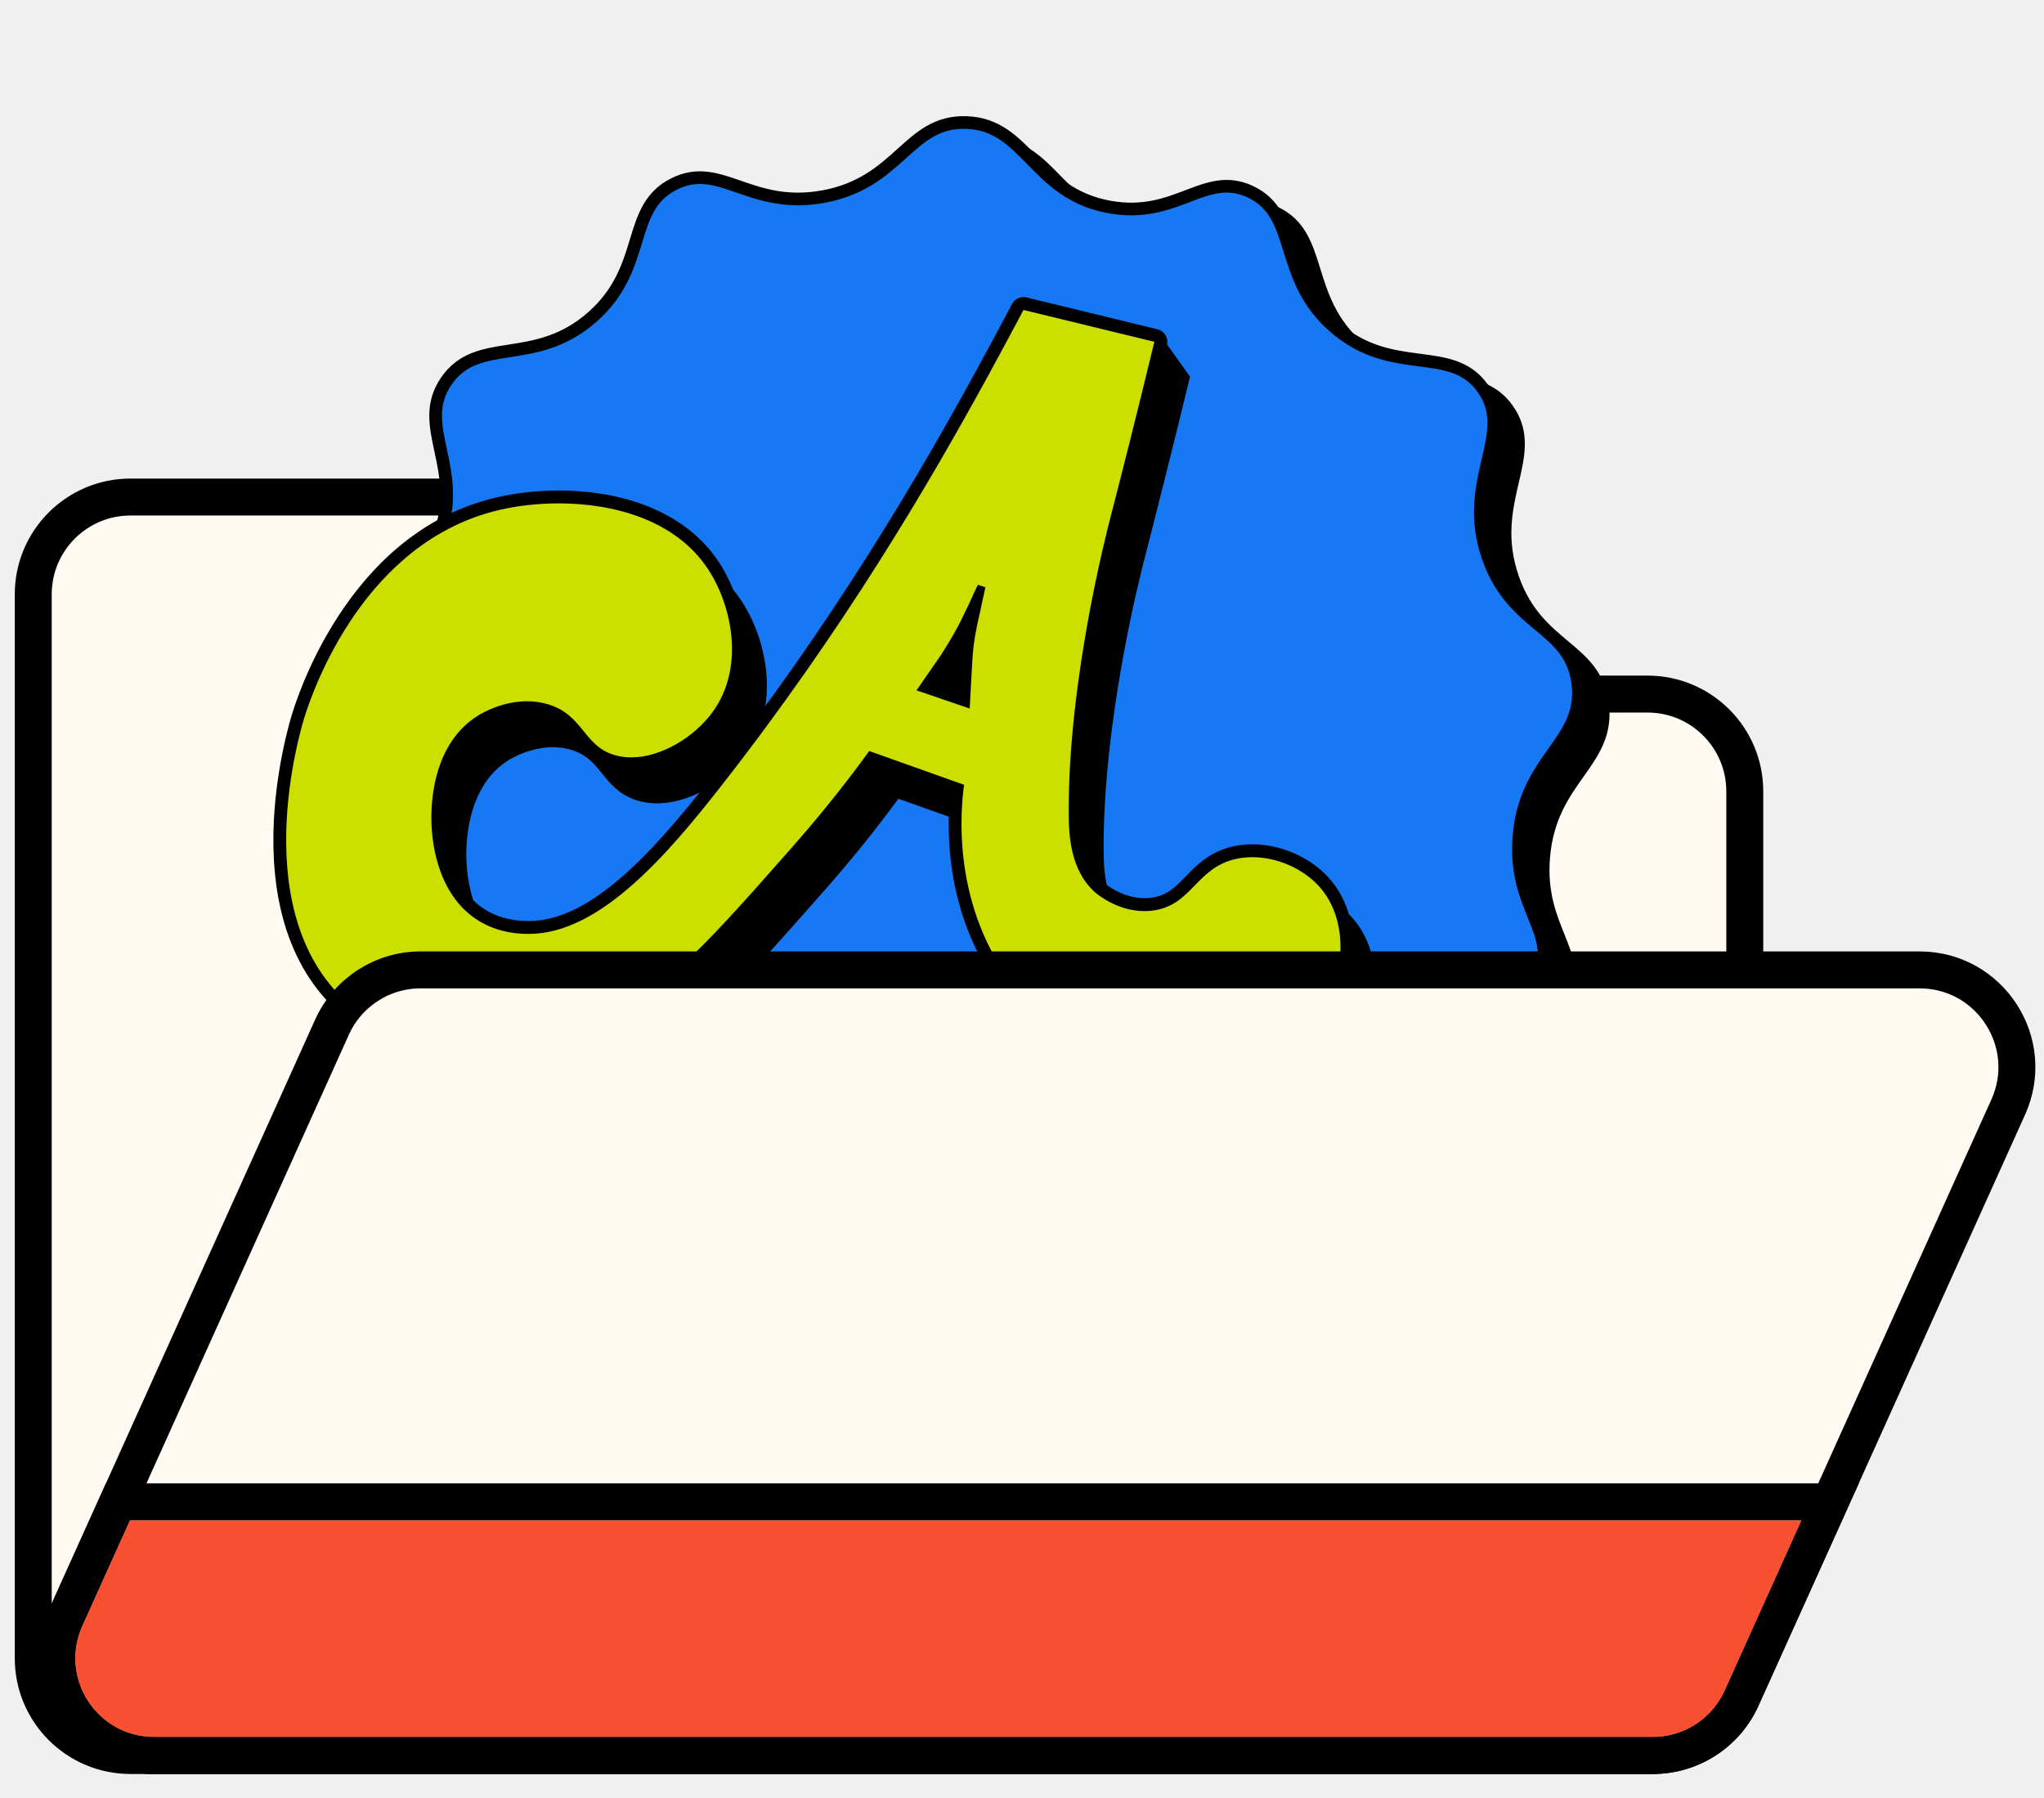
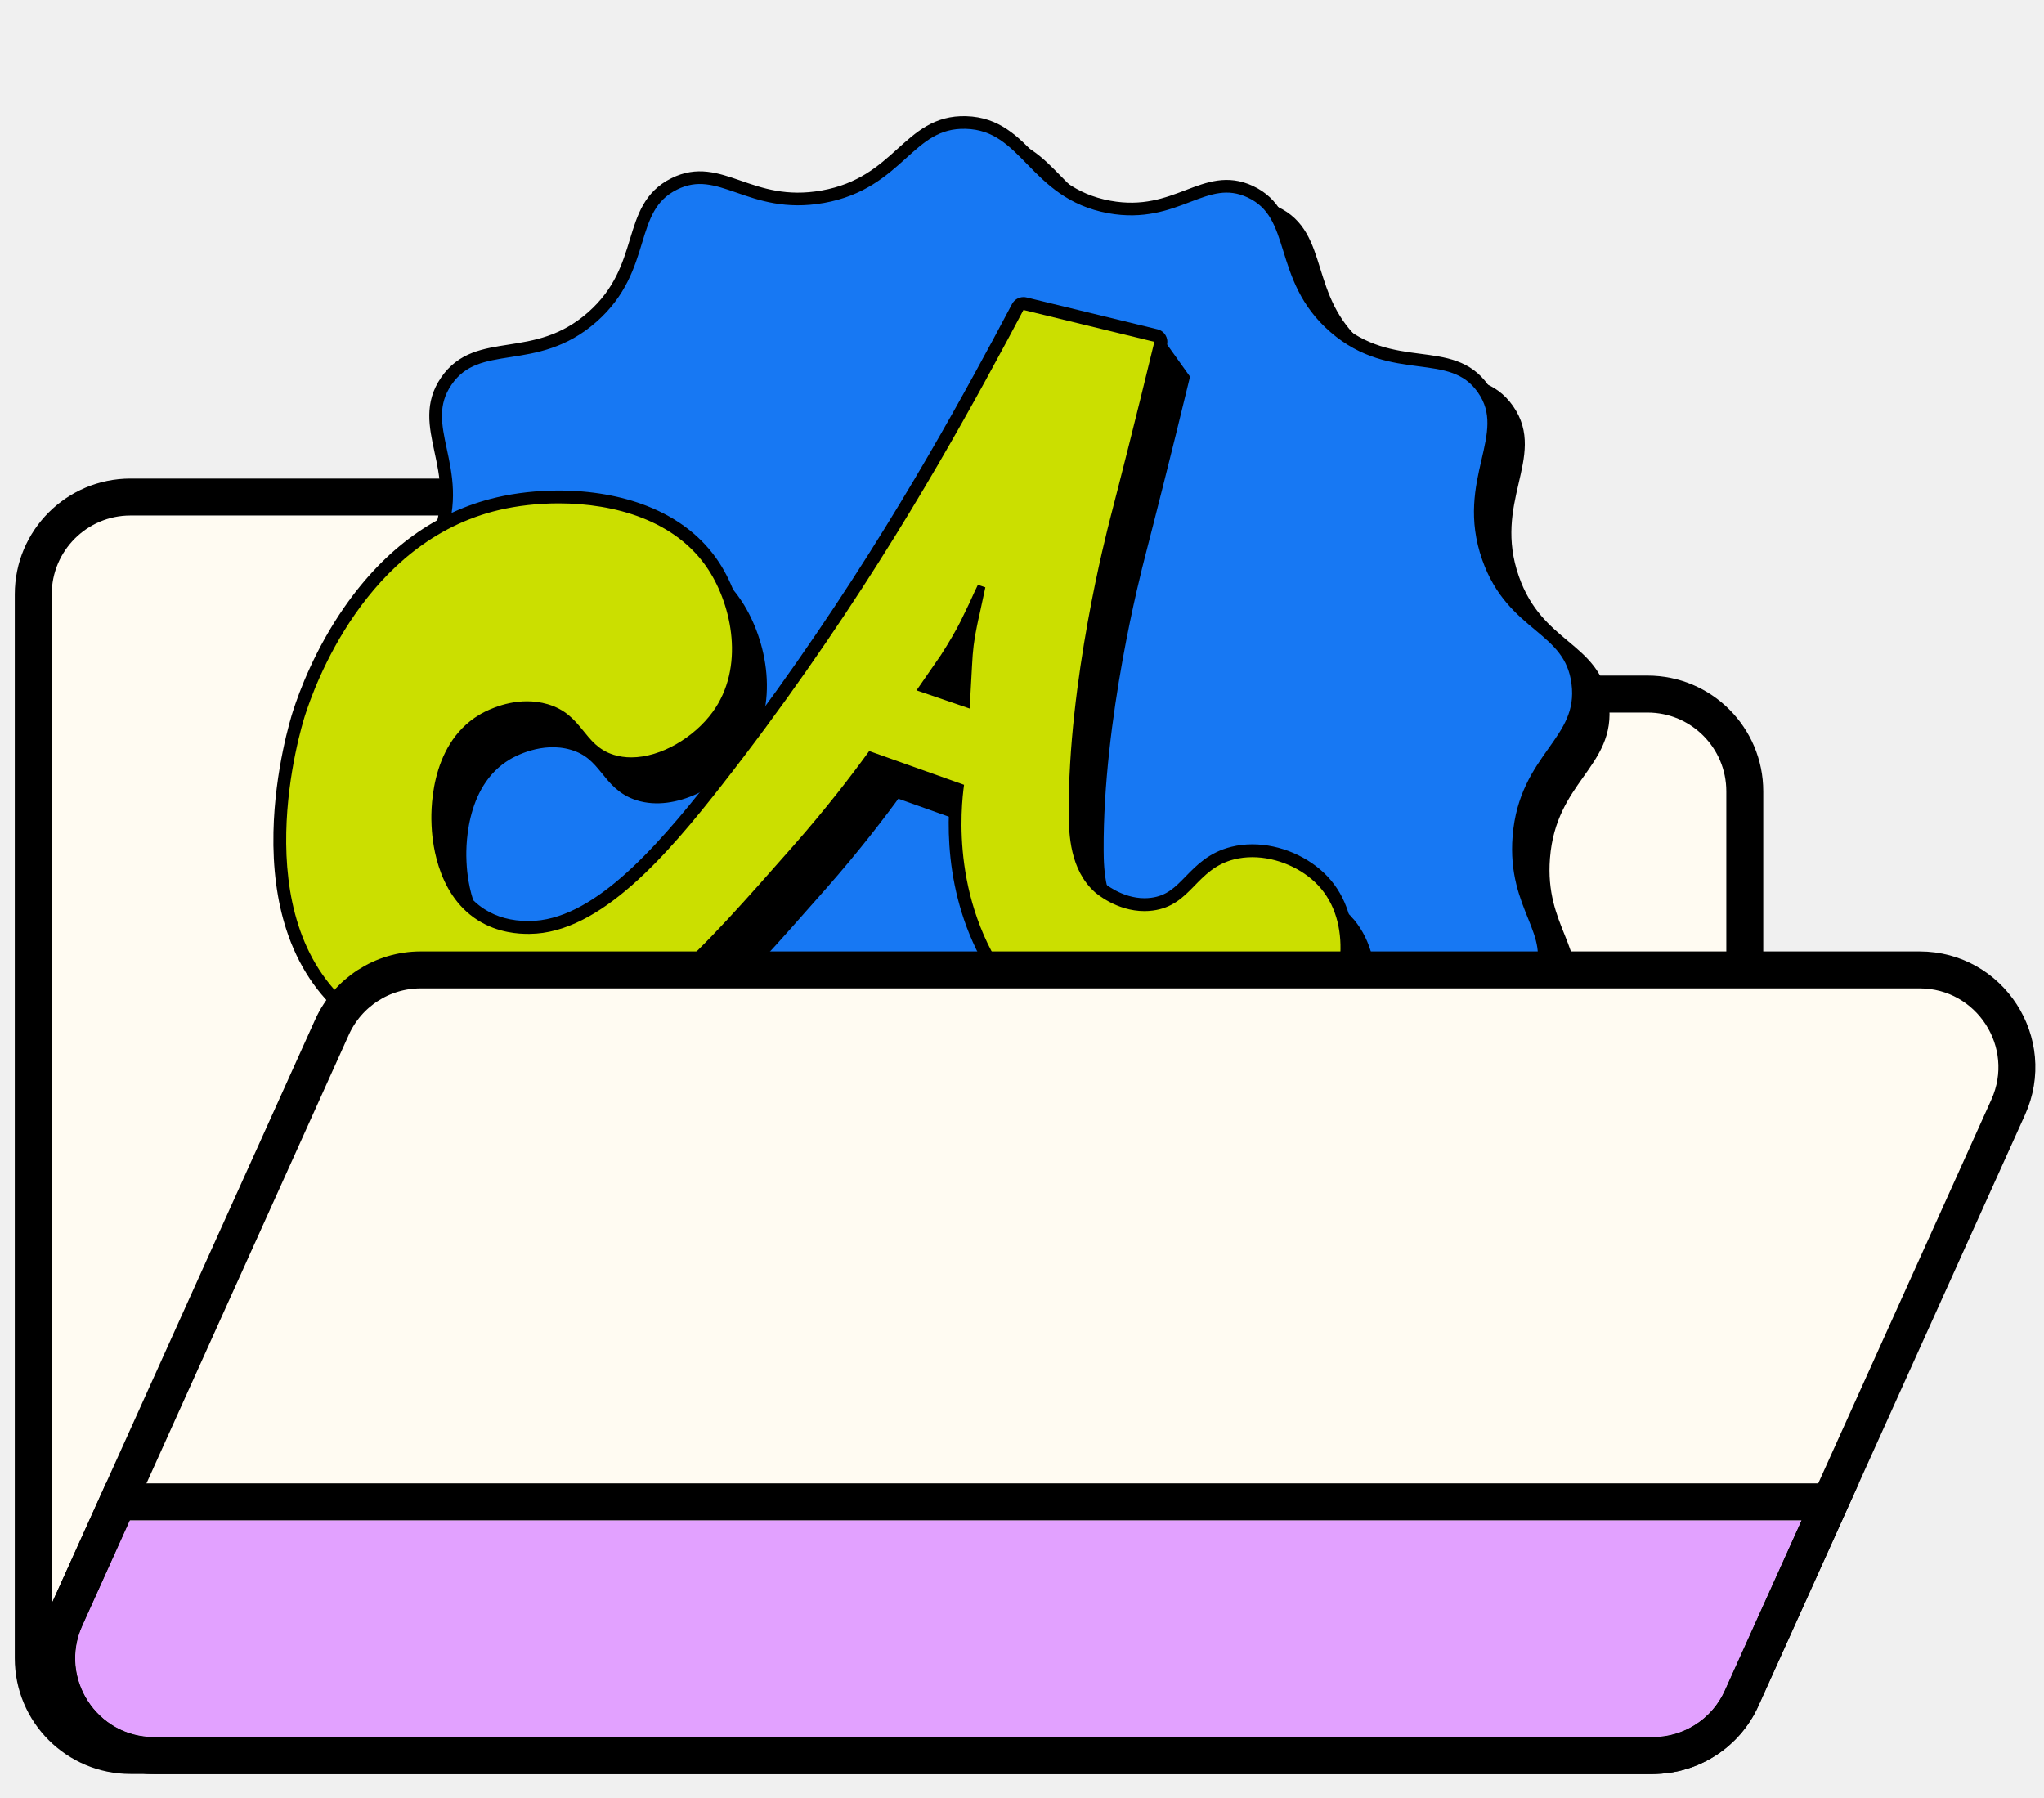
<svg xmlns="http://www.w3.org/2000/svg" width="83" height="73" viewBox="0 0 83 73" fill="none">
-   <mask id="path-1-outside-1_612_5007" maskUnits="userSpaceOnUse" x="0.1" y="18.932" width="72" height="54" fill="black">
+   <mask id="path-1-outside-1_612_8901" maskUnits="userSpaceOnUse" x="0.1" y="18.932" width="72" height="54" fill="black">
    <rect fill="white" x="0.1" y="18.932" width="72" height="54" />
-     <path fill-rule="evenodd" clip-rule="evenodd" d="M5.3 20.932C3.533 20.932 2.1 22.365 2.1 24.132V32.12C2.1 32.124 2.1 32.128 2.1 32.132V67.332C2.1 69.1 3.533 70.532 5.3 70.532H66.9C68.667 70.532 70.1 69.1 70.1 67.332V32.132C70.1 30.365 68.667 28.932 66.9 28.932H41.243L37.376 22.486C36.797 21.522 35.756 20.932 34.632 20.932H5.3Z" />
+     <path fill-rule="evenodd" clip-rule="evenodd" d="M5.3 20.932C3.533 20.932 2.1 22.365 2.1 24.132V32.12C2.1 32.124 2.1 32.128 2.1 32.132V67.332C2.1 69.1 3.533 70.532 5.3 70.532H66.9C68.667 70.532 70.1 69.1 70.1 67.332V32.132C70.1 30.365 68.667 28.932 66.9 28.932H41.243L37.376 22.486C36.797 21.522 35.755 20.932 34.632 20.932H5.3Z" />
  </mask>
-   <path fill-rule="evenodd" clip-rule="evenodd" d="M5.3 20.932C3.533 20.932 2.1 22.365 2.1 24.132V32.12C2.1 32.124 2.1 32.128 2.1 32.132V67.332C2.1 69.1 3.533 70.532 5.3 70.532H66.9C68.667 70.532 70.1 69.1 70.1 67.332V32.132C70.1 30.365 68.667 28.932 66.9 28.932H41.243L37.376 22.486C36.797 21.522 35.756 20.932 34.632 20.932H5.3Z" fill="#FFFBF2" />
-   <path d="M2.1 32.12L3.6 32.125V32.12H2.1ZM41.243 28.932L39.957 29.704L40.394 30.432H41.243V28.932ZM37.376 22.486L36.089 23.258V23.258L37.376 22.486ZM3.6 24.132C3.6 23.193 4.361 22.432 5.3 22.432V19.432C2.704 19.432 0.6 21.537 0.6 24.132H3.6ZM3.6 32.12V24.132H0.6V32.12H3.6ZM3.6 32.132C3.6 32.13 3.6 32.128 3.6 32.125L0.6 32.114C0.6 32.12 0.6 32.126 0.6 32.132H3.6ZM3.6 67.332V32.132H0.6V67.332H3.6ZM5.3 69.032C4.361 69.032 3.6 68.271 3.6 67.332H0.6C0.6 69.928 2.704 72.032 5.3 72.032V69.032ZM66.9 69.032H5.3V72.032H66.9V69.032ZM68.6 67.332C68.6 68.271 67.839 69.032 66.9 69.032V72.032C69.496 72.032 71.6 69.928 71.6 67.332H68.6ZM68.6 32.132V67.332H71.6V32.132H68.6ZM66.9 30.432C67.839 30.432 68.6 31.193 68.6 32.132H71.6C71.6 29.537 69.496 27.432 66.9 27.432V30.432ZM41.243 30.432H66.9V27.432H41.243V30.432ZM36.089 23.258L39.957 29.704L42.53 28.16L38.662 21.714L36.089 23.258ZM34.632 22.432C35.229 22.432 35.782 22.746 36.089 23.258L38.662 21.714C37.812 20.299 36.282 19.432 34.632 19.432V22.432ZM5.3 22.432H34.632V19.432H5.3V22.432Z" fill="black" mask="url(#path-1-outside-1_612_5007)" />
+   <path fill-rule="evenodd" clip-rule="evenodd" d="M5.3 20.932C3.533 20.932 2.1 22.365 2.1 24.132V32.12C2.1 32.124 2.1 32.128 2.1 32.132V67.332C2.1 69.1 3.533 70.532 5.3 70.532H66.9C68.667 70.532 70.1 69.1 70.1 67.332V32.132C70.1 30.365 68.667 28.932 66.9 28.932H41.243L37.376 22.486C36.797 21.522 35.755 20.932 34.632 20.932H5.3Z" fill="#FFFBF2" />
+   <path d="M2.1 32.12L3.6 32.125V32.12H2.1ZM41.243 28.932L39.957 29.704L40.394 30.432H41.243V28.932ZM37.376 22.486L36.089 23.258V23.258L37.376 22.486ZM3.6 24.132C3.6 23.193 4.361 22.432 5.3 22.432V19.432C2.704 19.432 0.6 21.537 0.6 24.132H3.6ZM3.6 32.12V24.132H0.6V32.12H3.6ZM3.6 32.132C3.6 32.13 3.6 32.128 3.6 32.125L0.6 32.114C0.6 32.12 0.6 32.126 0.6 32.132H3.6ZM3.6 67.332V32.132H0.6V67.332H3.6ZM5.3 69.032C4.361 69.032 3.6 68.271 3.6 67.332H0.6C0.6 69.928 2.704 72.032 5.3 72.032V69.032ZM66.9 69.032H5.3V72.032H66.9V69.032ZM68.6 67.332C68.6 68.271 67.839 69.032 66.9 69.032V72.032C69.496 72.032 71.6 69.928 71.6 67.332H68.6ZM68.6 32.132V67.332H71.6V32.132H68.6ZM66.9 30.432C67.839 30.432 68.6 31.193 68.6 32.132H71.6C71.6 29.537 69.496 27.432 66.9 27.432V30.432ZM41.243 30.432H66.9V27.432H41.243V30.432ZM36.089 23.258L39.957 29.704L42.529 28.16L38.662 21.714L36.089 23.258ZM34.632 22.432C35.229 22.432 35.782 22.746 36.089 23.258L38.662 21.714C37.812 20.299 36.282 19.432 34.632 19.432V22.432ZM5.3 22.432H34.632V19.432H5.3V22.432Z" fill="black" mask="url(#path-1-outside-1_612_8901)" />
  <path d="M34.41 8.836C31.448 9.364 30.26 7.381 28.381 8.316C26.397 9.304 27.343 11.705 25.055 13.722C22.725 15.776 20.41 14.461 19.13 16.32C17.856 18.172 19.888 19.858 18.819 22.66C17.686 25.632 14.699 25.573 14.454 27.858C14.226 29.975 16.747 30.445 17.156 33.366C17.585 36.424 15.073 37.7 15.909 39.811C16.689 41.782 19.034 41.064 20.794 43.449C22.633 45.94 21.034 48.02 22.77 49.685C24.542 51.386 26.627 49.614 29.422 51.348C32.011 52.955 31.563 55.31 33.58 55.818C35.775 56.371 36.728 53.685 39.816 53.739C42.61 53.788 43.252 56.011 45.429 55.61C47.585 55.213 47.363 52.954 50.106 51.557C53.051 50.056 54.903 51.848 56.655 50.309C58.47 48.715 56.872 46.45 58.837 43.969C60.581 41.769 62.704 42.456 63.515 40.538C64.299 38.686 62.45 37.733 62.683 34.822C62.943 31.575 65.383 30.994 65.074 28.585C64.775 26.259 62.441 26.354 61.435 23.492C60.33 20.346 62.548 18.515 61.227 16.632C59.935 14.79 57.569 16.192 55.198 14.137C52.863 12.114 53.786 9.565 51.768 8.629C49.917 7.771 48.797 9.753 46.051 9.253C42.973 8.692 42.712 5.894 40.23 5.823C37.866 5.754 37.549 8.276 34.41 8.837V8.836Z" fill="black" stroke="black" stroke-width="0.514" stroke-linejoin="round" />
-   <path d="M33.404 7.988C30.443 8.516 29.255 6.533 27.376 7.468C25.392 8.455 26.338 10.857 24.05 12.874C21.72 14.928 19.405 13.612 18.125 15.472C16.851 17.323 18.883 19.01 17.814 21.812C16.68 24.783 13.694 24.725 13.449 27.009C13.221 29.127 15.742 29.597 16.151 32.518C16.58 35.576 14.068 36.852 14.904 38.962C15.684 40.934 18.029 40.215 19.79 42.601C21.628 45.092 20.029 47.172 21.765 48.837C23.537 50.538 25.622 48.766 28.417 50.5C31.006 52.107 30.558 54.462 32.575 54.969C34.77 55.523 35.723 52.837 38.811 52.891C41.605 52.94 42.248 55.163 44.424 54.762C46.58 54.365 46.358 52.106 49.101 50.708C52.046 49.208 53.898 51 55.65 49.461C57.465 47.866 55.867 45.601 57.833 43.12C59.576 40.92 61.699 41.608 62.51 39.69C63.294 37.838 61.445 36.885 61.678 33.974C61.938 30.727 64.378 30.145 64.069 27.737C63.77 25.41 61.436 25.506 60.431 22.644C59.325 19.497 61.544 17.667 60.222 15.784C58.93 13.942 56.564 15.344 54.193 13.289C51.858 11.266 52.781 8.717 50.763 7.781C48.912 6.923 47.792 8.905 45.046 8.404C41.968 7.844 41.707 5.046 39.225 4.974C36.861 4.906 36.544 7.428 33.404 7.989V7.988Z" fill="#1778F3" />
-   <path d="M33.404 7.988C30.443 8.516 29.255 6.533 27.376 7.468C25.392 8.455 26.338 10.857 24.05 12.874C21.72 14.928 19.405 13.612 18.125 15.472C16.851 17.323 18.883 19.01 17.814 21.812C16.68 24.783 13.694 24.725 13.449 27.009C13.221 29.127 15.742 29.597 16.151 32.518C16.58 35.576 14.068 36.852 14.904 38.962C15.684 40.934 18.029 40.215 19.79 42.601C21.628 45.092 20.029 47.172 21.765 48.837C23.537 50.538 25.622 48.766 28.417 50.5C31.006 52.107 30.558 54.462 32.575 54.969C34.77 55.523 35.723 52.837 38.811 52.891C41.605 52.94 42.248 55.163 44.424 54.762C46.58 54.365 46.358 52.106 49.101 50.708C52.046 49.208 53.898 51 55.65 49.461C57.465 47.866 55.867 45.601 57.833 43.12C59.576 40.92 61.699 41.608 62.51 39.69C63.294 37.838 61.445 36.885 61.678 33.974C61.938 30.727 64.378 30.145 64.069 27.737C63.77 25.41 61.436 25.506 60.431 22.644C59.325 19.497 61.544 17.667 60.222 15.784C58.93 13.942 56.564 15.344 54.193 13.289C51.858 11.266 52.781 8.717 50.763 7.781C48.912 6.923 47.792 8.905 45.046 8.404C41.968 7.844 41.707 5.046 39.225 4.974C36.861 4.906 36.544 7.428 33.404 7.989V7.988Z" stroke="black" stroke-width="0.514" stroke-linejoin="round" />
+   <path d="M33.404 7.988C30.443 8.516 29.255 6.533 27.376 7.468C25.392 8.455 26.338 10.857 24.05 12.874C21.72 14.928 19.405 13.612 18.125 15.472C16.851 17.323 18.883 19.01 17.814 21.812C16.68 24.783 13.694 24.725 13.449 27.009C13.221 29.127 15.742 29.597 16.151 32.518C16.579 35.576 14.068 36.852 14.903 38.962C15.684 40.934 18.029 40.215 19.789 42.601C21.628 45.092 20.029 47.172 21.765 48.837C23.537 50.538 25.622 48.766 28.417 50.5C31.006 52.107 30.558 54.462 32.575 54.969C34.77 55.523 35.722 52.837 38.811 52.891C41.605 52.94 42.247 55.163 44.423 54.762C46.58 54.365 46.358 52.106 49.101 50.708C52.046 49.208 53.898 51 55.65 49.461C57.465 47.866 55.867 45.601 57.832 43.12C59.576 40.92 61.699 41.608 62.51 39.69C63.294 37.838 61.445 36.885 61.678 33.974C61.938 30.727 64.378 30.145 64.069 27.737C63.77 25.41 61.436 25.506 60.43 22.644C59.325 19.497 61.543 17.667 60.222 15.784C58.93 13.942 56.564 15.344 54.193 13.289C51.857 11.266 52.781 8.717 50.763 7.781C48.912 6.923 47.792 8.905 45.046 8.404C41.968 7.844 41.707 5.046 39.225 4.974C36.86 4.906 36.544 7.428 33.404 7.989V7.988Z" fill="#1778F3" />
+   <path d="M33.404 7.988C30.443 8.516 29.255 6.533 27.376 7.468C25.392 8.455 26.338 10.857 24.05 12.874C21.72 14.928 19.405 13.612 18.125 15.472C16.851 17.323 18.883 19.01 17.814 21.812C16.68 24.783 13.694 24.725 13.449 27.009C13.221 29.127 15.742 29.597 16.151 32.518C16.579 35.576 14.068 36.852 14.903 38.962C15.684 40.934 18.029 40.215 19.789 42.601C21.628 45.092 20.029 47.172 21.765 48.837C23.537 50.538 25.622 48.766 28.417 50.5C31.006 52.107 30.558 54.462 32.575 54.969C34.77 55.523 35.722 52.837 38.811 52.891C41.605 52.94 42.247 55.163 44.423 54.762C46.58 54.365 46.358 52.106 49.101 50.708C52.046 49.208 53.898 51 55.65 49.461C57.465 47.866 55.867 45.601 57.832 43.12C59.576 40.92 61.699 41.608 62.51 39.69C63.294 37.838 61.445 36.885 61.678 33.974C61.938 30.727 64.378 30.145 64.069 27.737C63.77 25.41 61.436 25.506 60.43 22.644C59.325 19.497 61.543 17.667 60.222 15.784C58.93 13.942 56.564 15.344 54.193 13.289C51.857 11.266 52.781 8.717 50.763 7.781C48.912 6.923 47.792 8.905 45.046 8.404C41.968 7.844 41.707 5.046 39.225 4.974C36.86 4.906 36.544 7.428 33.404 7.989V7.988Z" stroke="black" stroke-width="0.514" stroke-linejoin="round" />
  <path d="M54.573 37.445C53.766 36.584 52.367 36.087 51.169 36.384C49.6 36.773 49.429 38.262 47.852 38.465C46.557 38.633 45.563 37.77 45.504 37.717C44.493 36.811 44.446 35.362 44.442 34.513C44.416 29.154 45.958 23.19 46.142 22.48C46.534 20.958 47.164 18.493 47.92 15.372L47.173 14.326C47.173 14.326 43.792 14.367 42.603 14.079C42.257 14.735 41.724 15.736 41.059 16.948C38.805 21.053 35.35 26.996 30.313 33.427C28.179 36.15 25.424 39.392 22.554 39.411C22.259 39.414 21.336 39.42 20.446 38.856C18.699 37.751 18.59 35.416 18.57 35.005C18.553 34.639 18.418 31.764 20.509 30.516C20.69 30.408 21.936 29.689 23.285 30.086C24.724 30.51 24.723 31.75 25.964 32.14C27.326 32.57 29.09 31.628 29.981 30.407C31.298 28.601 30.77 26.09 29.806 24.616C27.991 21.843 23.884 21.601 21.324 22.198C15.86 23.473 13.788 29.429 13.428 30.552C13.263 31.065 10.922 38.729 15.361 42.389C18.261 44.781 22.266 43.989 23.168 43.811C26.955 43.063 29.408 40.207 33.244 35.857C34.608 34.31 35.647 32.946 36.342 31.987C37.625 32.444 38.91 32.902 40.193 33.358C40.075 34.227 39.604 38.353 42.394 41.75C42.954 42.431 44.623 44.411 47.491 44.994C47.933 45.084 52.55 45.956 54.551 43.016C55.577 41.508 55.973 38.936 54.573 37.444V37.445ZM40.941 25.883C40.882 26.16 40.843 26.341 40.822 26.438C40.797 26.545 40.756 26.7 40.716 26.919C40.594 27.513 40.549 27.885 40.517 28.521L40.422 30.262L38.263 29.524L39.255 28.09C39.577 27.592 39.893 27.04 40.046 26.729C40.119 26.586 40.237 26.341 40.402 25.996C40.552 25.66 40.675 25.404 40.755 25.237L41.057 25.34C41.037 25.436 40.998 25.616 40.941 25.882V25.883Z" fill="black" stroke="black" stroke-width="0.746" stroke-miterlimit="10" />
  <path d="M48.47 43.953C47.434 43.953 46.619 43.804 46.395 43.759C44.396 43.353 42.63 42.231 41.147 40.425C38.608 37.333 38.672 33.675 38.863 32.043L35.394 30.808C34.458 32.089 33.449 33.343 32.394 34.538L32.163 34.8C28.434 39.03 25.97 41.826 22.174 42.575C21.795 42.65 20.791 42.849 19.557 42.849C17.377 42.849 15.558 42.26 14.15 41.099C9.537 37.294 12.026 29.318 12.134 28.98C12.673 27.295 14.851 21.703 20.219 20.451C20.987 20.272 21.84 20.178 22.687 20.178C25.519 20.178 27.812 21.2 28.979 22.981C29.519 23.806 29.878 24.86 29.963 25.873C30.067 27.089 29.783 28.194 29.145 29.069C28.31 30.214 26.864 31.015 25.631 31.015C25.353 31.015 25.086 30.976 24.839 30.898C24.171 30.687 23.826 30.262 23.493 29.851C23.155 29.435 22.837 29.043 22.165 28.844C21.922 28.773 21.665 28.736 21.4 28.736C20.523 28.736 19.798 29.127 19.597 29.248C17.782 30.331 17.752 32.776 17.786 33.5C17.823 34.284 18.068 36.211 19.54 37.143C20.08 37.484 20.72 37.658 21.441 37.658H21.508C24.109 37.639 26.675 34.819 29.062 31.773C34.141 25.29 37.613 19.284 39.784 15.329C40.307 14.377 40.825 13.413 41.326 12.463C41.372 12.376 41.462 12.323 41.557 12.323C41.578 12.323 41.599 12.325 41.619 12.331L46.936 13.624C47.076 13.657 47.161 13.798 47.128 13.939C46.545 16.346 45.947 18.739 45.349 21.052C44.945 22.613 43.633 28.083 43.658 33.018C43.661 33.715 43.669 35.165 44.633 36.029C44.665 36.058 45.43 36.733 46.473 36.733C46.574 36.733 46.674 36.726 46.774 36.713C47.501 36.62 47.885 36.225 48.33 35.769C48.753 35.334 49.233 34.843 50.061 34.637C50.313 34.574 50.578 34.542 50.852 34.542C51.908 34.542 53.007 35.013 53.718 35.773C54.596 36.71 54.73 37.906 54.688 38.746C54.634 39.782 54.283 40.848 53.722 41.672C52.439 43.557 50.158 43.953 48.471 43.953H48.47ZM39.134 28.41L39.21 27.014C39.243 26.362 39.29 25.978 39.414 25.374C39.445 25.201 39.479 25.064 39.503 24.963L39.521 24.886C39.532 24.837 39.548 24.762 39.57 24.662C39.413 24.991 39.304 25.217 39.234 25.354C39.067 25.693 38.736 26.263 38.429 26.739L37.63 27.896L39.134 28.411V28.41Z" fill="#CBDF00" />
  <path d="M41.559 12.586L46.875 13.879C46.12 17 45.491 19.467 45.097 20.988C44.914 21.697 43.371 27.661 43.397 33.02C43.401 33.87 43.448 35.319 44.459 36.225C44.513 36.273 45.344 36.995 46.472 36.995C46.581 36.995 46.694 36.988 46.808 36.973C48.384 36.769 48.555 35.281 50.124 34.891C50.36 34.833 50.605 34.805 50.852 34.805C51.852 34.805 52.88 35.261 53.528 35.951C54.928 37.444 54.532 40.016 53.506 41.524C52.287 43.315 50.096 43.691 48.47 43.691C47.428 43.691 46.618 43.537 46.445 43.501C43.577 42.92 41.908 40.939 41.348 40.258C38.558 36.86 39.029 32.735 39.147 31.866C37.864 31.409 36.579 30.951 35.296 30.495C34.601 31.454 33.562 32.817 32.198 34.364C28.363 38.714 25.91 41.57 22.123 42.319C21.733 42.396 20.765 42.587 19.557 42.587C17.968 42.587 15.963 42.256 14.316 40.897C9.878 37.236 12.219 29.573 12.382 29.06C12.743 27.937 14.815 21.98 20.279 20.706C20.989 20.54 21.82 20.439 22.688 20.439C24.943 20.439 27.45 21.122 28.76 23.124C29.725 24.598 30.253 27.108 28.935 28.914C28.194 29.931 26.848 30.753 25.632 30.753C25.387 30.753 25.147 30.719 24.918 30.648C23.678 30.257 23.678 29.017 22.239 28.593C21.951 28.509 21.669 28.475 21.4 28.475C20.408 28.475 19.606 28.938 19.463 29.024C17.372 30.271 17.507 33.146 17.524 33.513C17.544 33.924 17.653 36.258 19.4 37.364C20.232 37.89 21.09 37.92 21.441 37.92C21.466 37.92 21.489 37.92 21.51 37.92C24.379 37.901 27.134 34.658 29.268 31.935C34.306 25.505 37.761 19.561 40.014 15.457C40.679 14.245 41.212 13.243 41.559 12.587M39.376 28.769L39.471 27.028C39.503 26.391 39.548 26.019 39.67 25.426C39.71 25.207 39.751 25.052 39.776 24.944C39.798 24.848 39.836 24.666 39.895 24.39C39.952 24.124 39.99 23.943 40.012 23.847L39.709 23.744C39.629 23.911 39.506 24.166 39.356 24.504C39.191 24.849 39.073 25.093 39.001 25.237C38.848 25.547 38.531 26.098 38.209 26.597L37.217 28.031L39.376 28.77M41.559 12.063C41.368 12.063 41.189 12.168 41.096 12.342C40.596 13.291 40.078 14.254 39.556 15.204C37.39 19.15 33.924 25.145 28.857 31.612C26.512 34.606 23.997 37.38 21.506 37.397H21.442C20.771 37.397 20.179 37.238 19.681 36.922C18.312 36.055 18.083 34.232 18.048 33.488C18.016 32.801 18.042 30.481 19.733 29.472C19.919 29.36 20.592 28.997 21.402 28.997C21.642 28.997 21.874 29.029 22.093 29.094C22.688 29.27 22.968 29.615 23.292 30.015C23.633 30.436 24.02 30.913 24.763 31.147C25.036 31.233 25.329 31.276 25.634 31.276C26.945 31.276 28.478 30.432 29.359 29.222C30.035 28.296 30.334 27.13 30.226 25.851C30.137 24.797 29.763 23.699 29.2 22.838C28.53 21.817 27.545 21.045 26.272 20.545C25.225 20.134 23.987 19.917 22.69 19.917C21.823 19.917 20.949 20.014 20.162 20.198C17.725 20.767 15.649 22.261 13.99 24.642C12.801 26.35 12.162 28.044 11.888 28.901C11.813 29.134 11.157 31.252 11.104 33.788C11.073 35.248 11.248 36.577 11.624 37.738C12.098 39.201 12.892 40.4 13.987 41.301C15.443 42.502 17.318 43.111 19.56 43.111C20.82 43.111 21.842 42.909 22.227 42.833C26.11 42.065 28.598 39.245 32.362 34.974L32.593 34.712C33.609 33.56 34.582 32.353 35.491 31.121L37.05 31.675L38.584 32.221C38.41 33.977 38.45 37.548 40.949 40.591C42.471 42.445 44.287 43.597 46.346 44.014C46.577 44.061 47.413 44.214 48.473 44.214C50.224 44.214 52.593 43.798 53.941 41.819C55.142 40.055 55.46 37.245 53.912 35.594C53.153 34.785 51.982 34.282 50.855 34.282C50.561 34.282 50.274 34.316 50.001 34.384C49.101 34.607 48.594 35.128 48.146 35.587C47.719 36.025 47.382 36.371 46.745 36.453C46.657 36.464 46.567 36.471 46.477 36.471C45.535 36.471 44.819 35.841 44.812 35.834C43.934 35.048 43.928 33.676 43.924 33.017C43.901 28.114 45.206 22.672 45.607 21.12C46.205 18.805 46.803 16.411 47.387 14.001C47.455 13.721 47.283 13.438 47.003 13.371L46.133 13.159L41.687 12.078C41.645 12.068 41.604 12.062 41.563 12.062L41.559 12.063ZM38.041 27.759L38.639 26.892C38.639 26.892 38.646 26.884 38.648 26.878C38.764 26.698 38.885 26.504 38.998 26.313C38.977 26.52 38.962 26.739 38.949 27.001L38.891 28.05L38.039 27.758L38.041 27.759Z" fill="black" />
  <path d="M17.081 39.382C15.528 39.382 14.119 40.292 13.481 41.708L2.654 65.708C1.474 68.322 3.386 71.282 6.254 71.282H67.119C68.672 71.282 70.081 70.372 70.719 68.957L81.546 44.957C82.726 42.342 80.814 39.382 77.946 39.382H17.081Z" fill="#FFFBF2" stroke="black" stroke-width="1.5" />
-   <mask id="path-10-outside-2_612_5007" maskUnits="userSpaceOnUse" x="1.052" y="59.732" width="75" height="13" fill="black">
+   <mask id="path-10-outside-2_612_8901" maskUnits="userSpaceOnUse" x="1.052" y="59.732" width="75" height="13" fill="black">
    <rect fill="white" x="1.052" y="59.732" width="75" height="13" />
    <path fill-rule="evenodd" clip-rule="evenodd" d="M73.157 61.732L70.037 68.648C69.52 69.795 68.378 70.532 67.12 70.532H6.256C3.932 70.532 2.383 68.134 3.339 66.016L5.271 61.732H73.157Z" />
  </mask>
-   <path fill-rule="evenodd" clip-rule="evenodd" d="M73.157 61.732L70.037 68.648C69.52 69.795 68.378 70.532 67.12 70.532H6.256C3.932 70.532 2.383 68.134 3.339 66.016L5.271 61.732H73.157Z" fill="#F85031" />
-   <path d="M73.157 61.732L74.524 62.349L75.479 60.232H73.157V61.732ZM70.037 68.648L68.67 68.031V68.031L70.037 68.648ZM3.339 66.016L1.971 65.4L1.971 65.4L3.339 66.016ZM5.271 61.732V60.232H4.302L3.904 61.115L5.271 61.732ZM71.79 61.115L68.67 68.031L71.404 69.265L74.524 62.349L71.79 61.115ZM68.67 68.031C68.395 68.641 67.789 69.032 67.12 69.032V72.032C68.968 72.032 70.644 70.95 71.404 69.265L68.67 68.031ZM67.12 69.032H6.256V72.032H67.12V69.032ZM6.256 69.032C5.021 69.032 4.198 67.758 4.706 66.633L1.971 65.4C0.568 68.51 2.843 72.032 6.256 72.032V69.032ZM4.706 66.633L6.639 62.349L3.904 61.115L1.971 65.4L4.706 66.633ZM5.271 63.232H73.157V60.232H5.271V63.232Z" fill="black" mask="url(#path-10-outside-2_612_5007)" />
+   <path fill-rule="evenodd" clip-rule="evenodd" d="M73.157 61.732L70.037 68.648C69.52 69.795 68.378 70.532 67.12 70.532H6.256C3.932 70.532 2.383 68.134 3.339 66.016L5.271 61.732H73.157Z" fill="#E2A1FF" />
+   <path d="M73.157 61.732L74.525 62.349L75.479 60.232H73.157V61.732ZM70.037 68.648L68.67 68.031V68.031L70.037 68.648ZM3.339 66.016L1.971 65.4L1.971 65.4L3.339 66.016ZM5.271 61.732V60.232H4.303L3.904 61.115L5.271 61.732ZM71.79 61.115L68.67 68.031L71.404 69.265L74.525 62.349L71.79 61.115ZM68.67 68.031C68.395 68.641 67.789 69.032 67.12 69.032V72.032C68.968 72.032 70.645 70.95 71.404 69.265L68.67 68.031ZM67.12 69.032H6.256V72.032H67.12V69.032ZM6.256 69.032C5.021 69.032 4.199 67.758 4.706 66.633L1.971 65.4C0.568 68.51 2.843 72.032 6.256 72.032V69.032ZM4.706 66.633L6.639 62.349L3.904 61.115L1.971 65.4L4.706 66.633ZM5.271 63.232H73.157V60.232H5.271V63.232Z" fill="black" mask="url(#path-10-outside-2_612_8901)" />
</svg>
